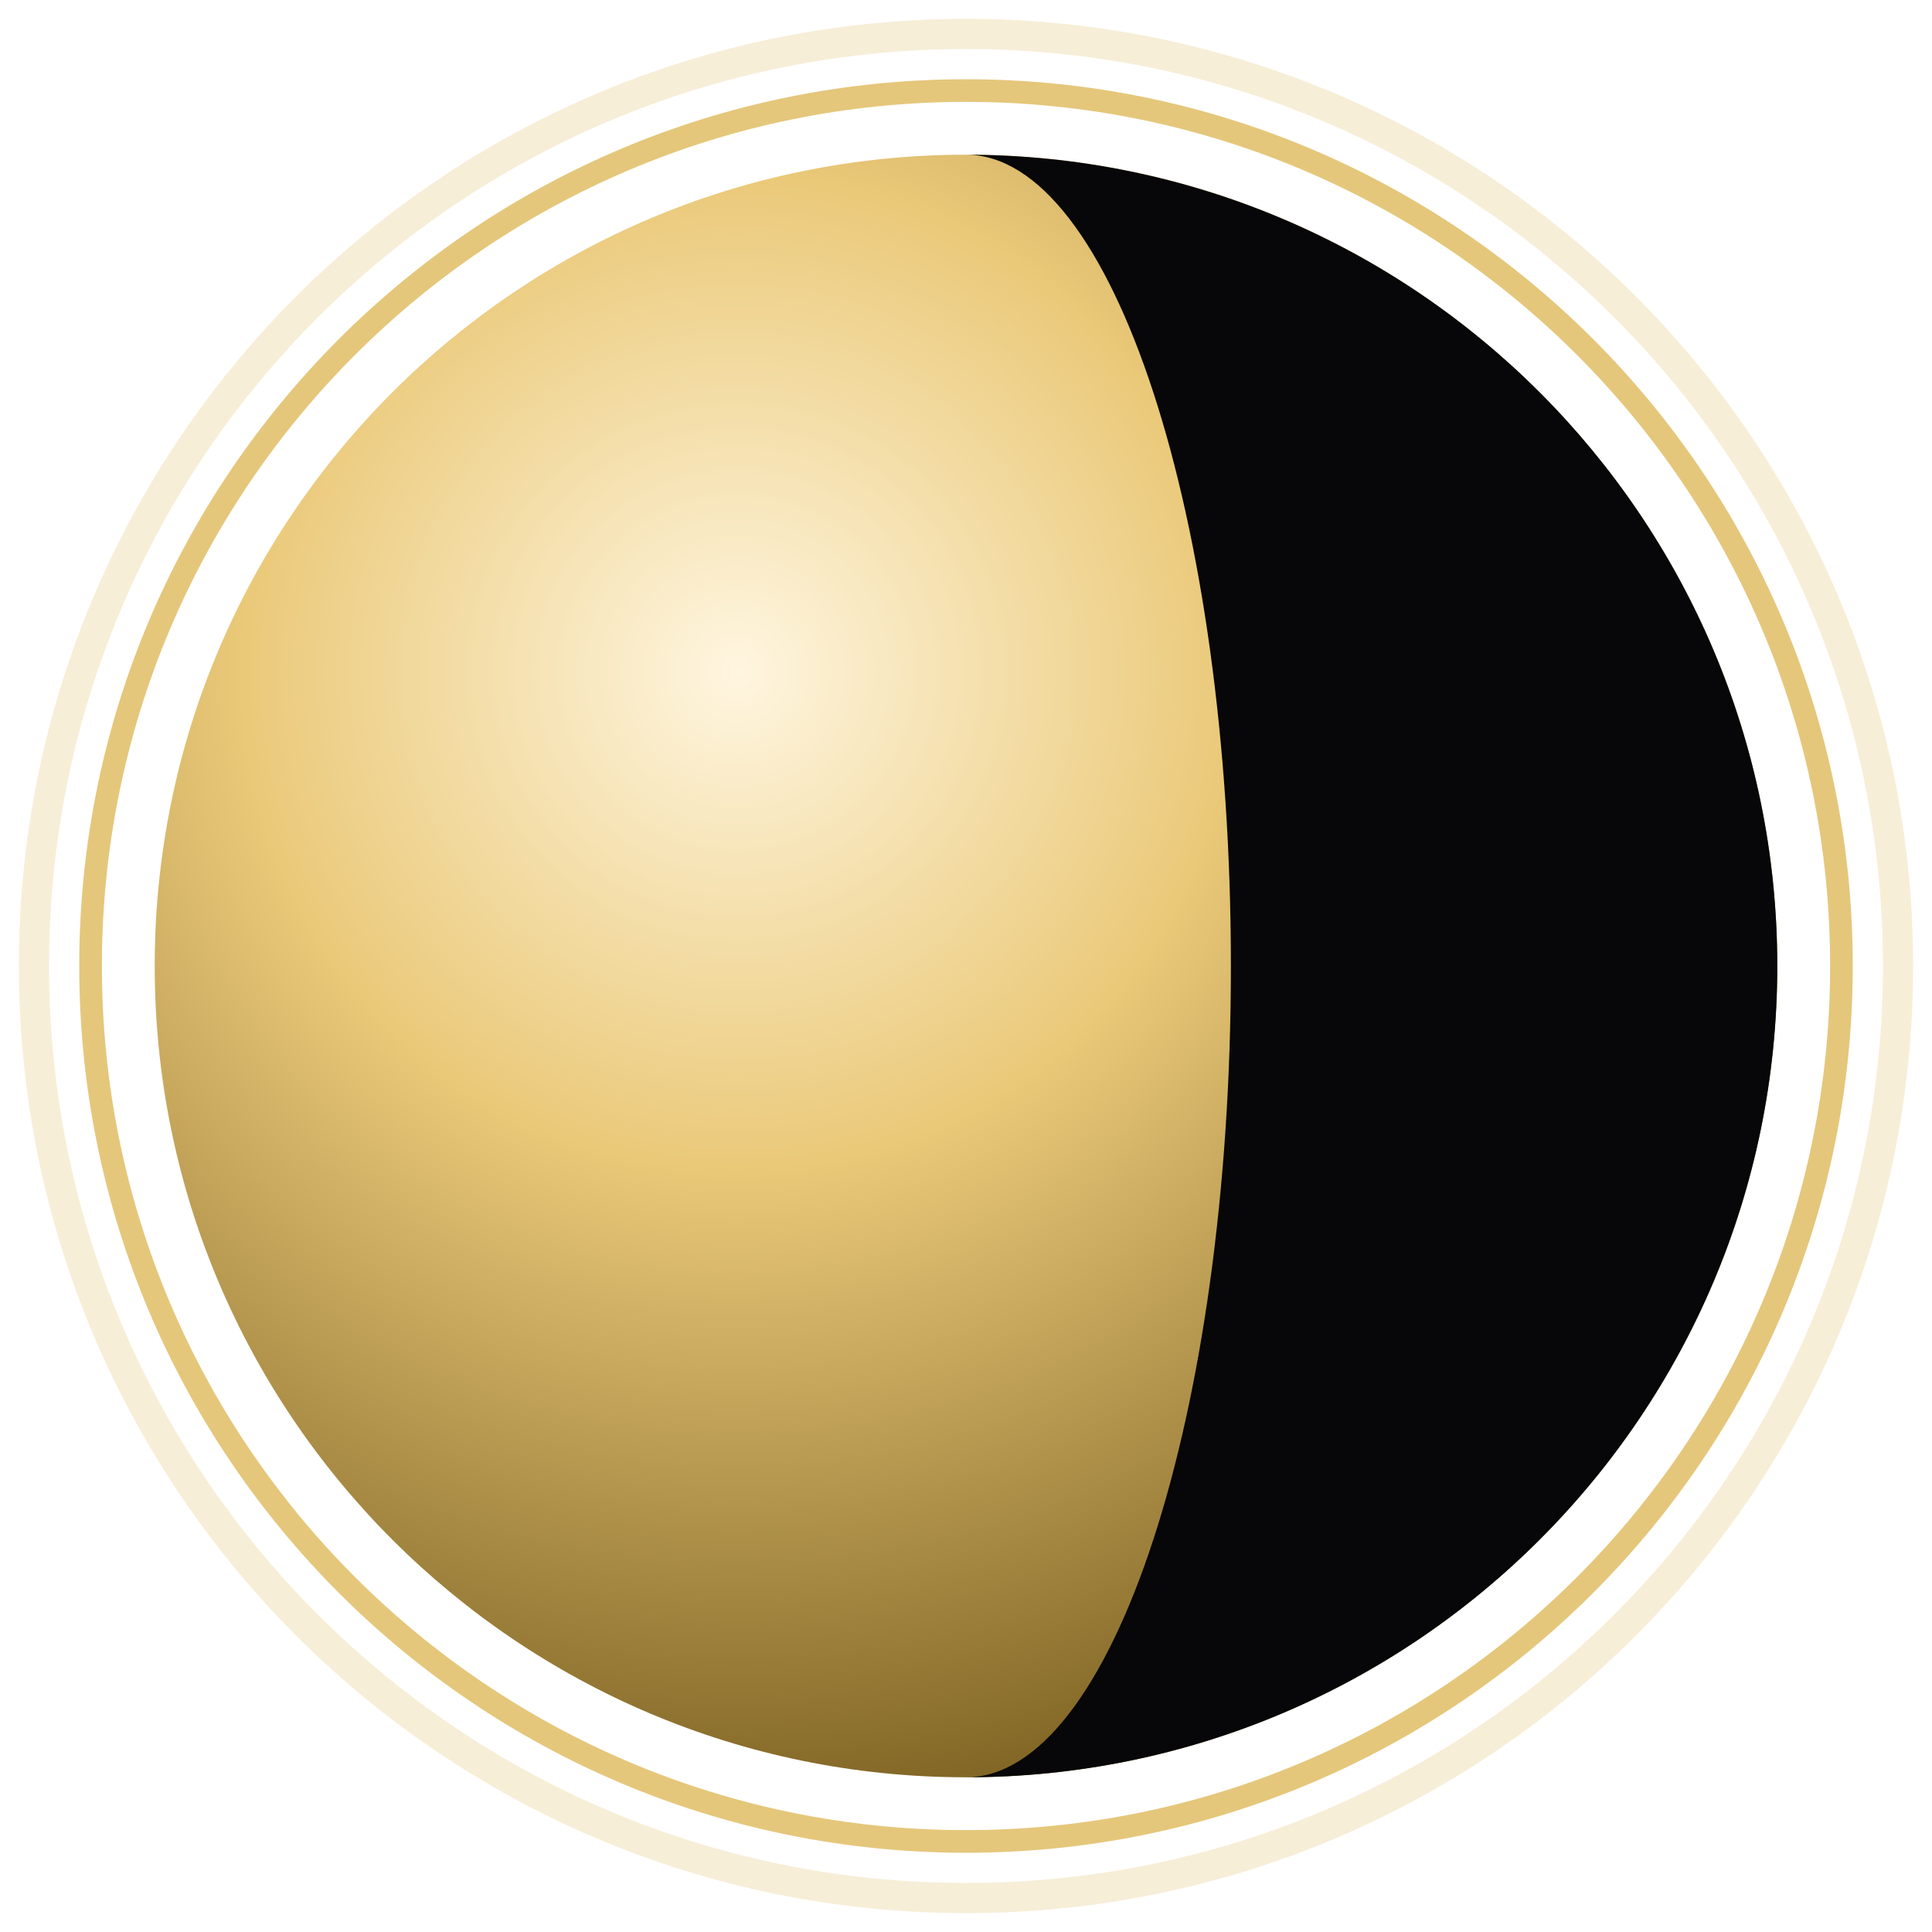
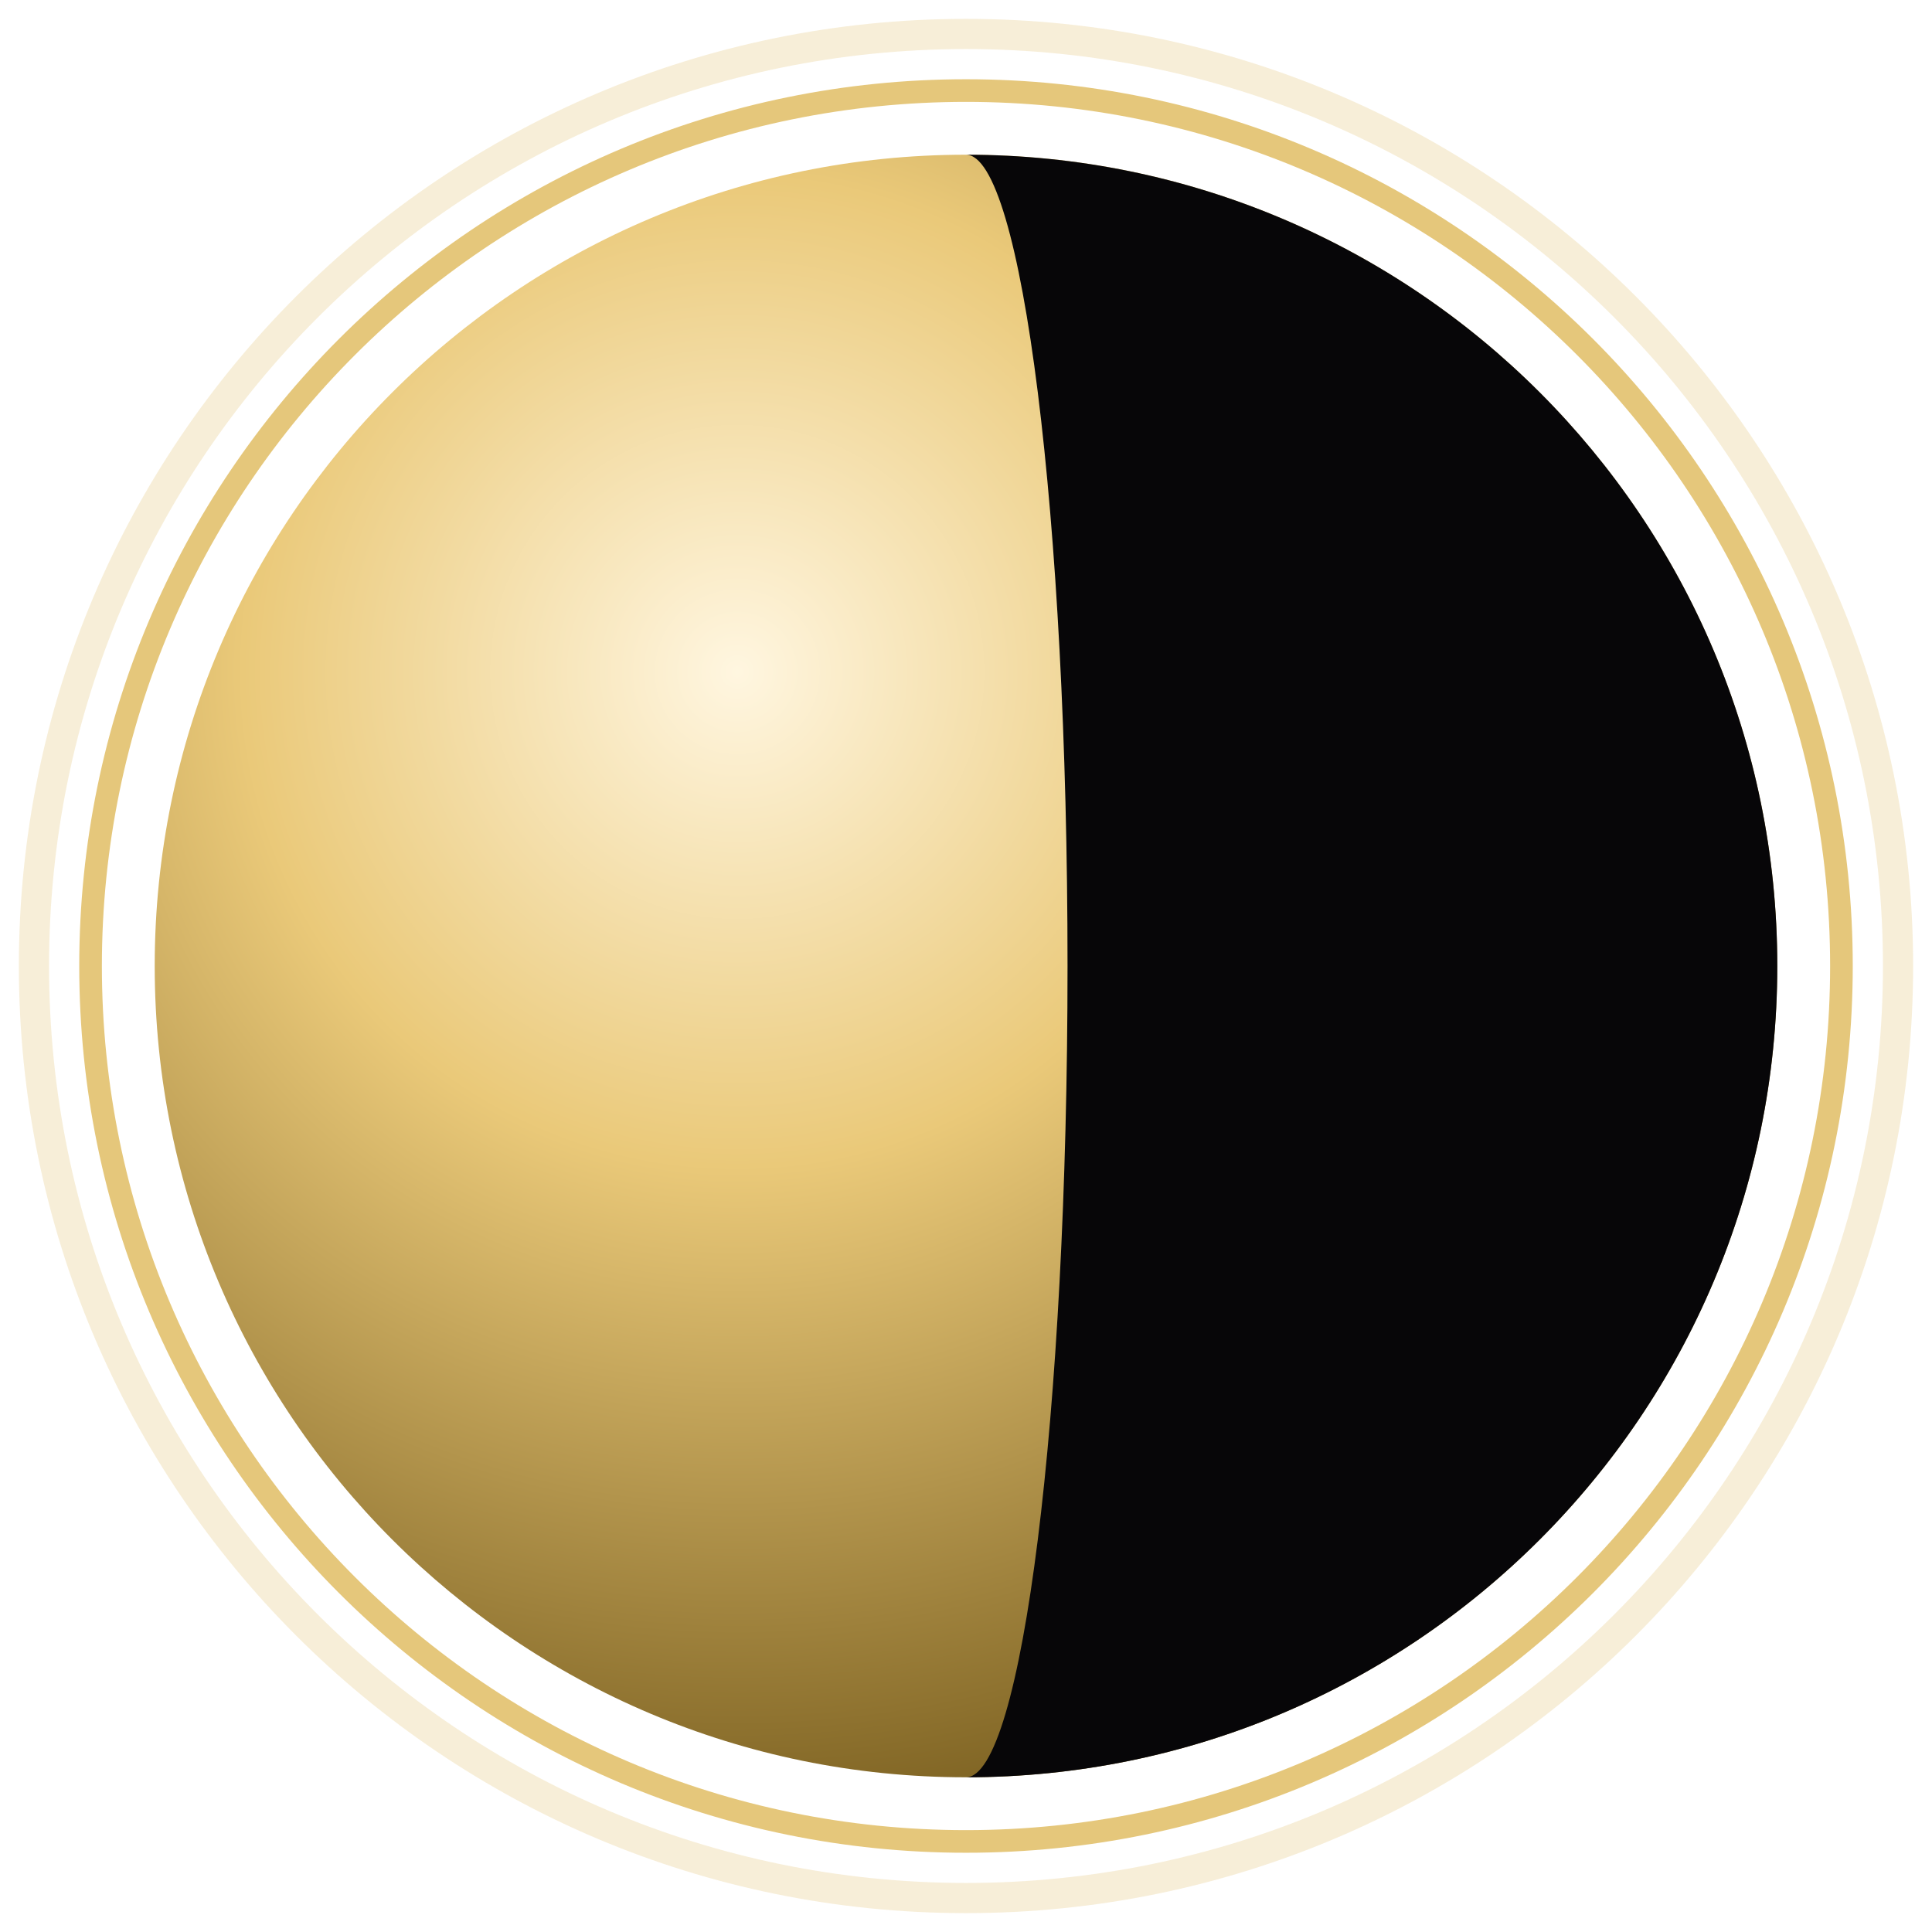
<svg xmlns="http://www.w3.org/2000/svg" viewBox="0 0 512 512" width="512" height="512">
  <defs>
    <radialGradient id="moonGold" cx="36%" cy="32%" r="72%">
      <stop offset="0%" stop-color="#FFF6E0" />
      <stop offset="42%" stop-color="#EAC979" />
      <stop offset="100%" stop-color="#7A5F1F" />
    </radialGradient>
  </defs>
  <circle cx="256" cy="256" r="215" fill="url(#moonGold)" />
-   <path d="M 256 41 A 215 215 0 0 1 256 471 A 70.199 215 0 0 0 256 41 Z" fill="#070608" fill-opacity="1.0" />
+   <path d="M 256 41 A 215 215 0 0 1 256 471 A 26.907 215 0 0 0 256 41 Z" fill="#070608" fill-opacity="1.0" />
  <circle cx="256" cy="256" r="247" fill="none" stroke="#E5C77B" stroke-opacity="0.3" stroke-width="8.0" />
  <circle cx="256" cy="256" r="232" fill="none" stroke="#E5C77B" stroke-opacity="1.0" stroke-width="6.0" />
</svg>
